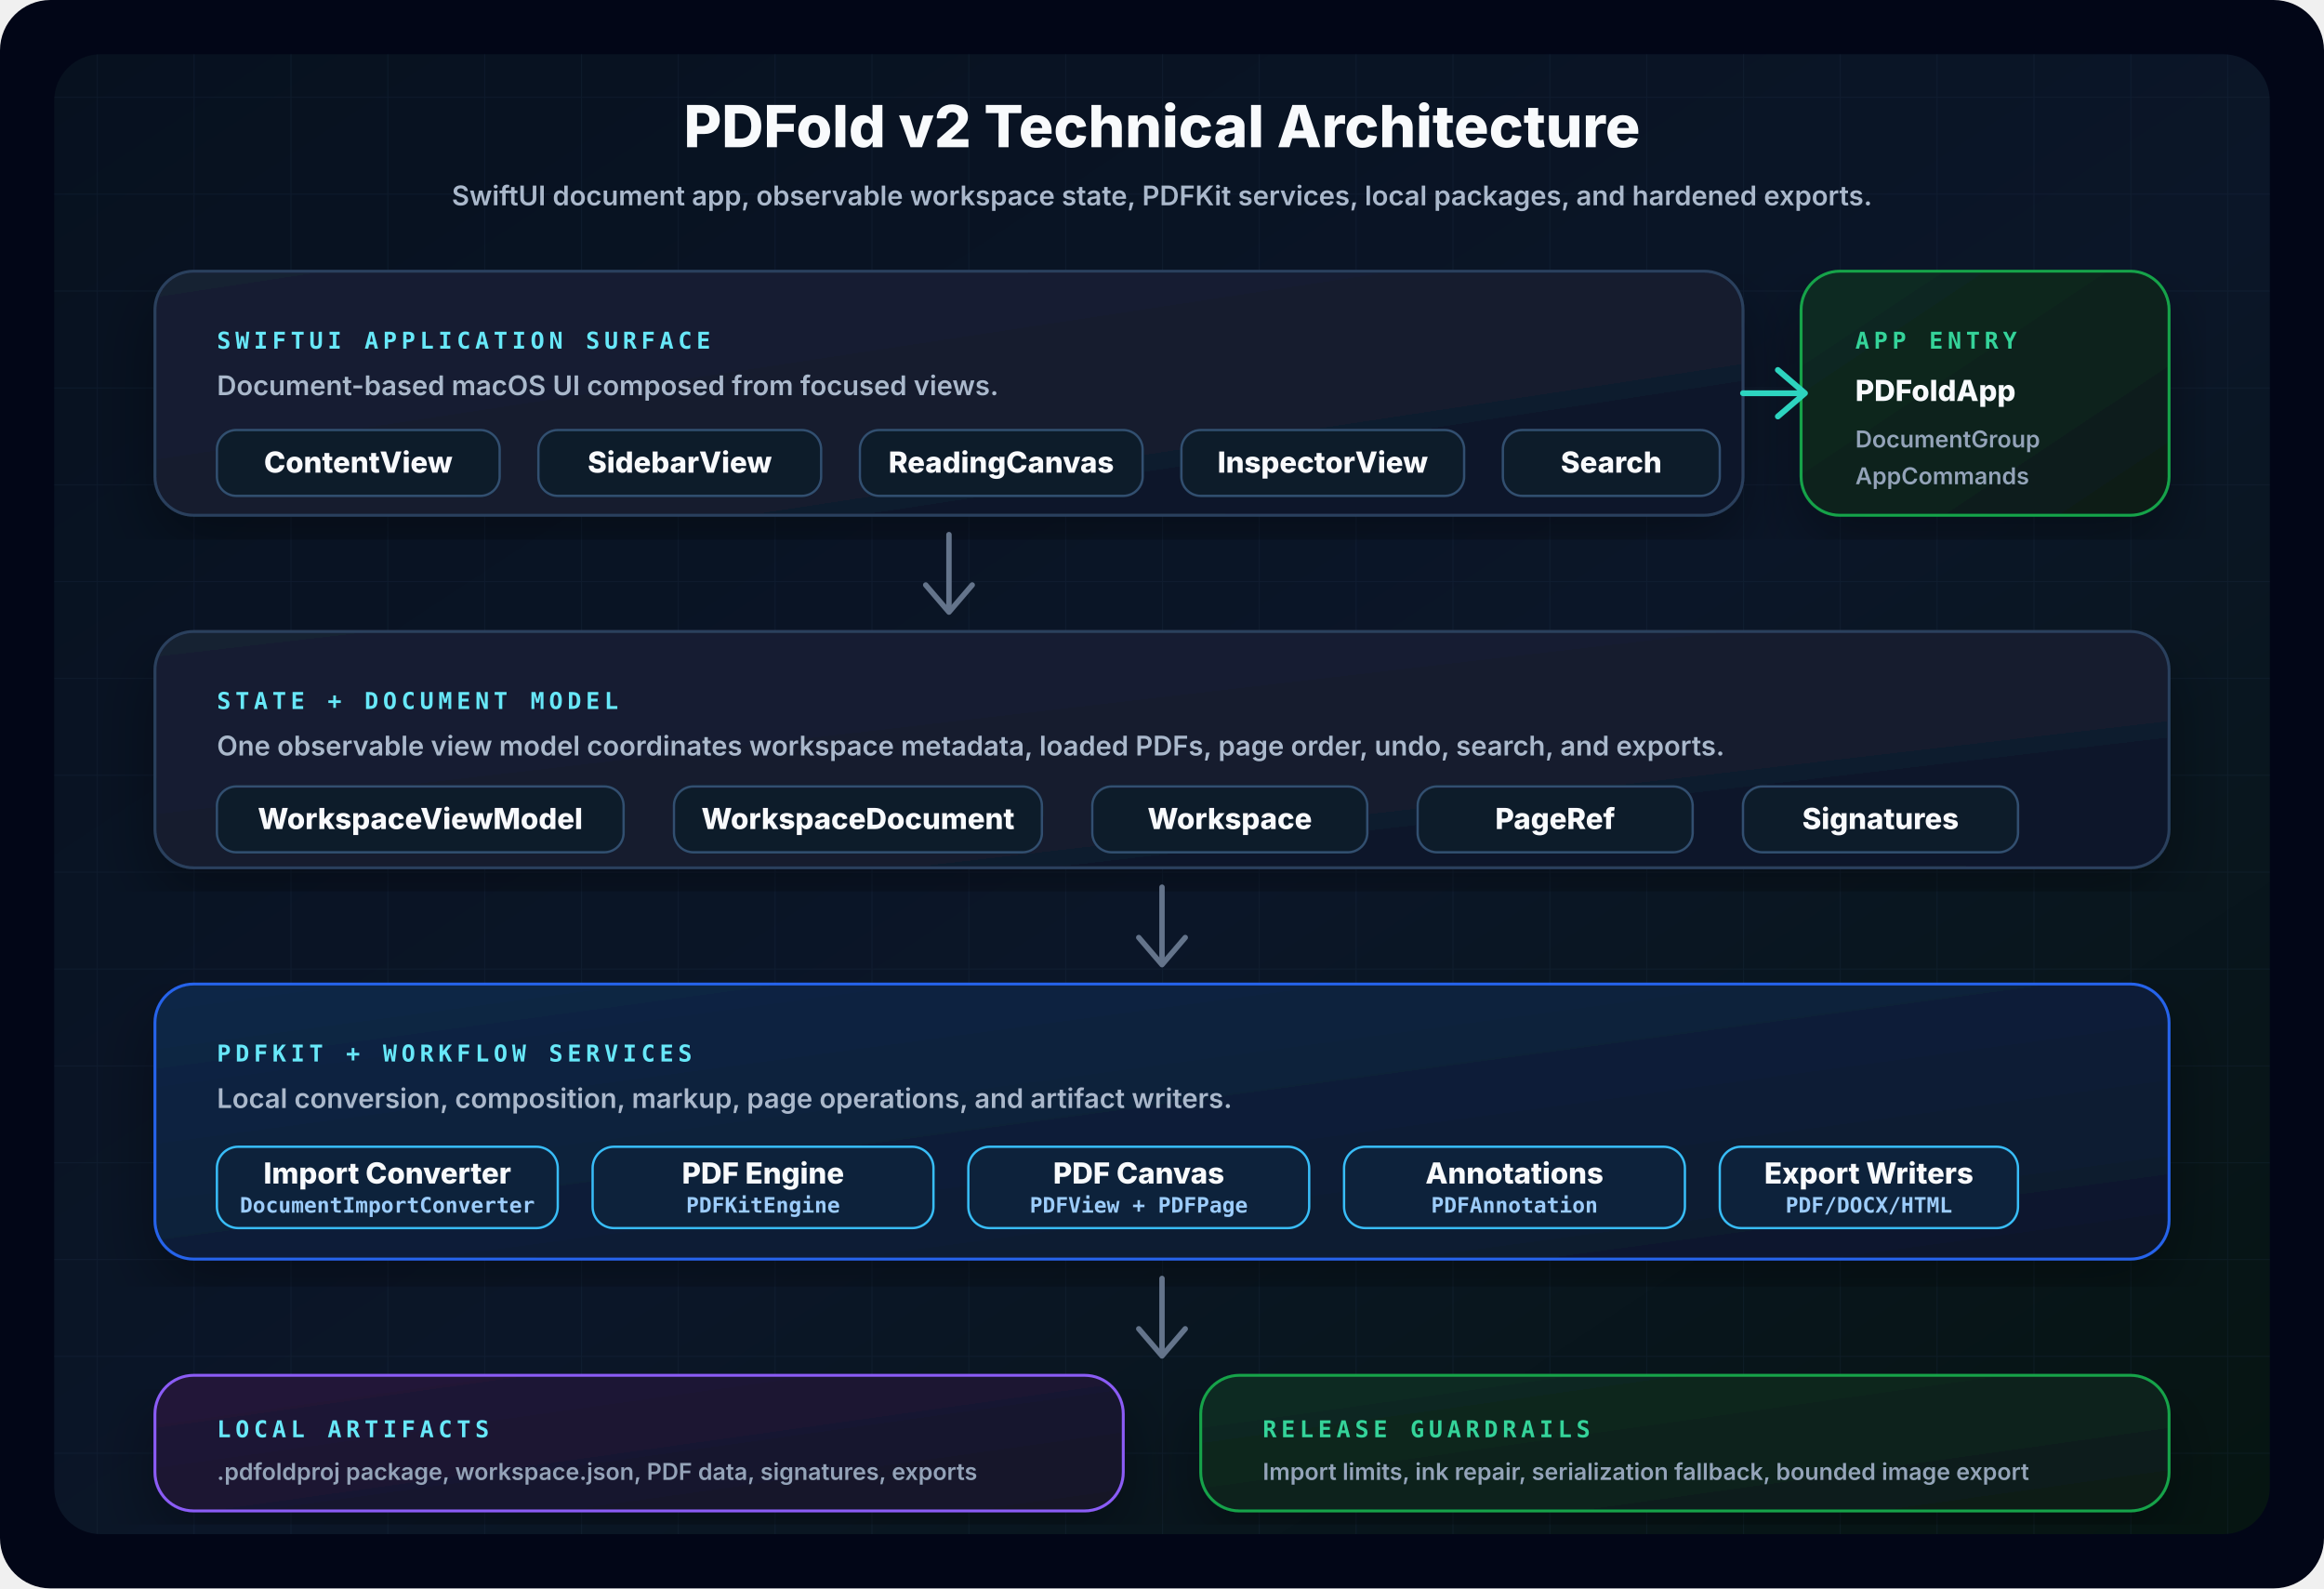
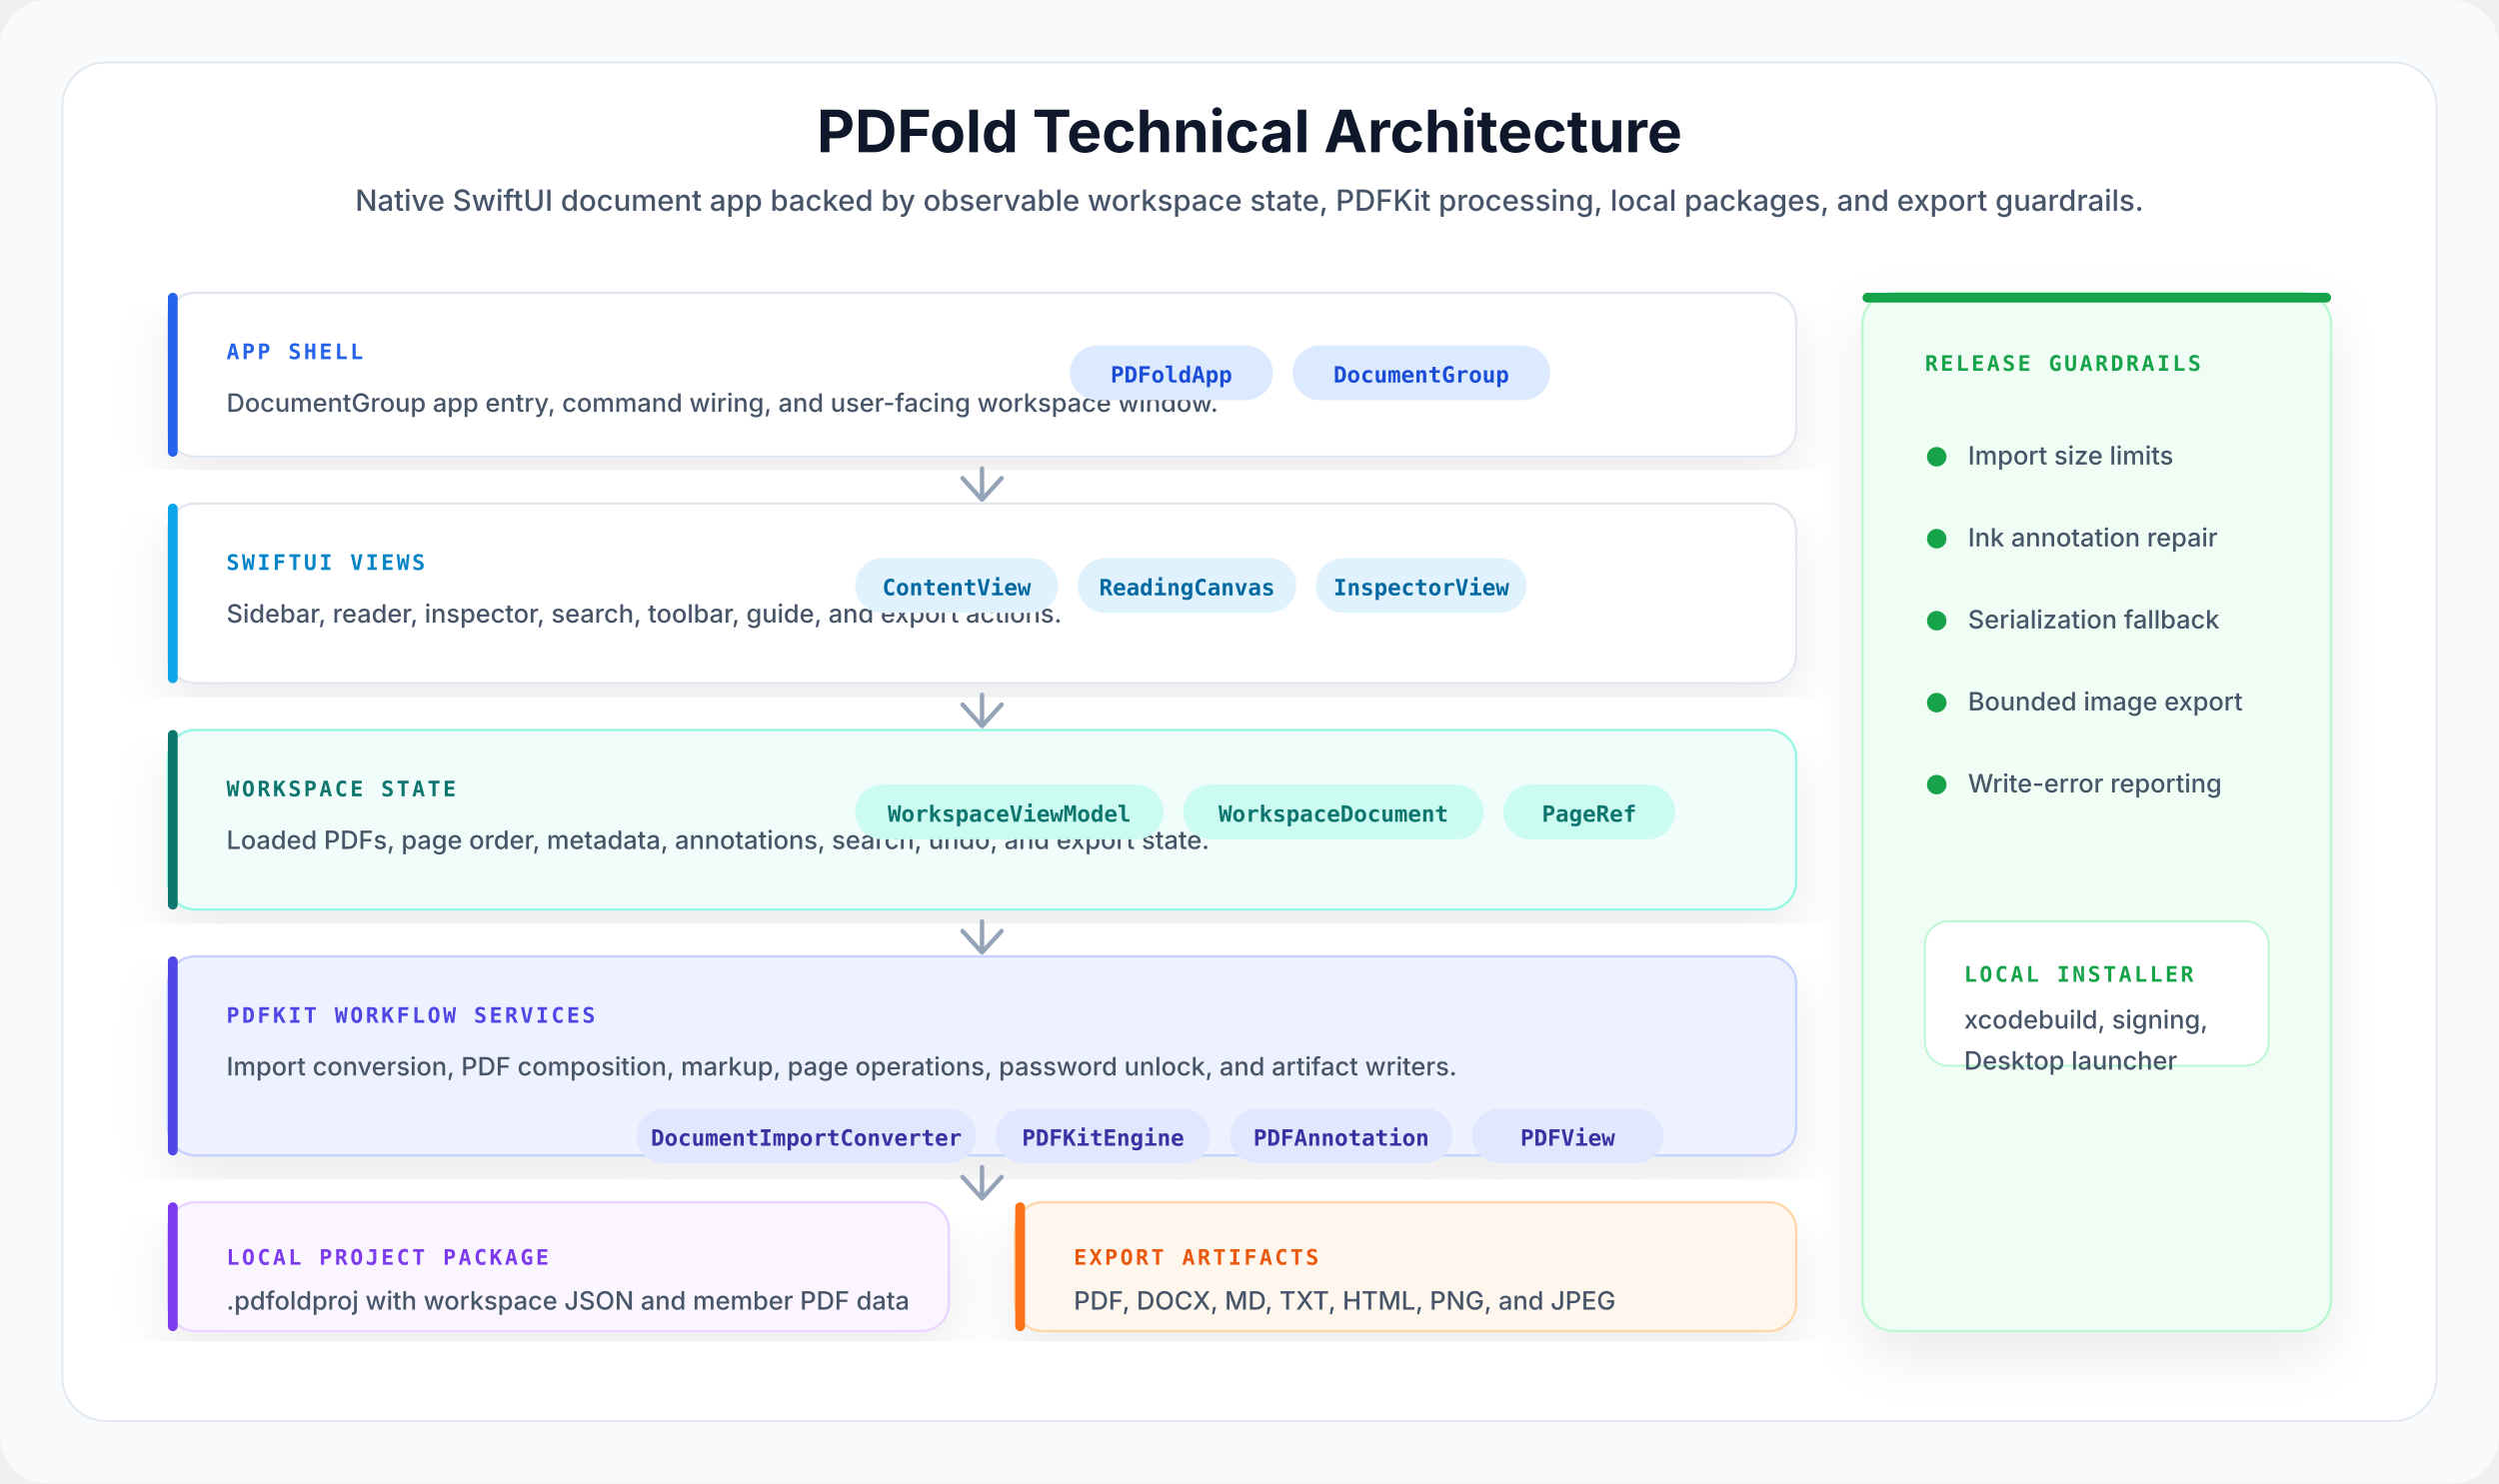
- <svg xmlns="http://www.w3.org/2000/svg" width="1200" height="820" viewBox="0 0 1200 820" fill="none" role="img" aria-labelledby="title desc">
+ <svg xmlns="http://www.w3.org/2000/svg" width="1280" height="760" viewBox="0 0 1280 760" fill="none" role="img" aria-labelledby="title desc">
  <defs>
-     <linearGradient id="bg" x1="0" y1="0" x2="1" y2="1">
-       <stop offset="0" stop-color="#07111F" />
-       <stop offset="0.55" stop-color="#0B1628" />
-       <stop offset="1" stop-color="#061511" />
-     </linearGradient>
-     <linearGradient id="panel" x1="0" y1="0" x2="1" y2="1">
-       <stop offset="0" stop-color="#172033" />
-       <stop offset="1" stop-color="#0F172A" />
-     </linearGradient>
-     <linearGradient id="engine" x1="0" y1="0" x2="1" y2="1">
-       <stop offset="0" stop-color="#0F2747" />
-       <stop offset="1" stop-color="#0B172A" />
-     </linearGradient>
-     <linearGradient id="guard" x1="0" y1="0" x2="1" y2="1">
-       <stop offset="0" stop-color="#0A2C22" />
-       <stop offset="1" stop-color="#071A18" />
-     </linearGradient>
-     <linearGradient id="artifact" x1="0" y1="0" x2="1" y2="1">
-       <stop offset="0" stop-color="#23163A" />
-       <stop offset="1" stop-color="#111827" />
-     </linearGradient>
-     <pattern id="grid" width="50" height="50" patternUnits="userSpaceOnUse">
-       <path d="M 50 0 L 0 0 0 50" stroke="#20334B" stroke-width="1" opacity="0.32" />
-     </pattern>
-     <filter id="shadow" x="-10%" y="-10%" width="120%" height="120%">
-       <feDropShadow dx="0" dy="14" stdDeviation="16" flood-color="#000" flood-opacity="0.34" />
+     <filter id="softShadow" x="-8%" y="-8%" width="116%" height="116%">
+       <feDropShadow dx="0" dy="12" stdDeviation="14" flood-color="#0F172A" flood-opacity="0.08" />
    </filter>
    <style>
-       .title { font: 800 30px ui-sans-serif, system-ui, -apple-system, BlinkMacSystemFont, "Segoe UI", sans-serif; fill: #F8FAFC; }
-       .subtitle { font: 600 14px ui-sans-serif, system-ui, -apple-system, BlinkMacSystemFont, "Segoe UI", sans-serif; fill: #AAB8CB; }
-       .kicker { font: 800 12px ui-monospace, SFMono-Regular, Menlo, Monaco, Consolas, monospace; letter-spacing: 2.3px; fill: #67E8F9; }
-       .kickerGreen { font: 800 12px ui-monospace, SFMono-Regular, Menlo, Monaco, Consolas, monospace; letter-spacing: 2.3px; fill: #34D399; }
-       .label { font: 800 15px ui-sans-serif, system-ui, -apple-system, BlinkMacSystemFont, "Segoe UI", sans-serif; fill: #F8FAFC; }
-       .body { font: 600 12px ui-sans-serif, system-ui, -apple-system, BlinkMacSystemFont, "Segoe UI", sans-serif; fill: #94A3B8; }
-       .code { font: 700 11px ui-monospace, SFMono-Regular, Menlo, Monaco, Consolas, monospace; fill: #9CCCFB; }
-       .panel { fill: url(#panel); stroke: #2C405D; stroke-width: 1.5; }
-       .enginePanel { fill: url(#engine); stroke: #2563EB; stroke-width: 1.5; }
-       .guardPanel { fill: url(#guard); stroke: #16A34A; stroke-width: 1.5; }
-       .artifactPanel { fill: url(#artifact); stroke: #8B5CF6; stroke-width: 1.5; }
-       .module { fill: #101B2C; stroke: #31506F; stroke-width: 1.2; }
-       .engineModule { fill: #10243B; stroke: #38BDF8; stroke-width: 1.2; }
-       .artifactModule { fill: #19162B; stroke: #A78BFA; stroke-width: 1.2; }
-       .guardModule { fill: #08251C; stroke: #22C55E; stroke-width: 1.2; }
-       .arrow { stroke: #64748B; stroke-width: 2.8; stroke-linecap: round; stroke-linejoin: round; }
-       .flow { stroke: #2DD4BF; stroke-width: 3; stroke-linecap: round; stroke-linejoin: round; }
+       .title { font: 750 30px ui-sans-serif, system-ui, -apple-system, BlinkMacSystemFont, "Segoe UI", sans-serif; fill: #0F172A; }
+       .subtitle { font: 500 15px ui-sans-serif, system-ui, -apple-system, BlinkMacSystemFont, "Segoe UI", sans-serif; fill: #475569; }
+       .layerTitle { font: 750 17px ui-sans-serif, system-ui, -apple-system, BlinkMacSystemFont, "Segoe UI", sans-serif; fill: #0F172A; }
+       .body { font: 500 13px ui-sans-serif, system-ui, -apple-system, BlinkMacSystemFont, "Segoe UI", sans-serif; fill: #475569; }
+       .chip { font: 700 11.5px ui-monospace, SFMono-Regular, Menlo, Monaco, Consolas, monospace; }
+       .tag { font: 750 11px ui-monospace, SFMono-Regular, Menlo, Monaco, Consolas, monospace; letter-spacing: 1.3px; }
+       .layer { fill: #FFFFFF; stroke: #E2E8F0; stroke-width: 1.25; }
+       .rail { fill: #F0FDF4; stroke: #BBF7D0; stroke-width: 1.25; }
+       .arrow { stroke: #94A3B8; stroke-width: 2.25; stroke-linecap: round; stroke-linejoin: round; }
    </style>
  </defs>
-   <rect width="1200" height="820" rx="26" fill="#020617" />
-   <rect x="28" y="28" width="1144" height="764" rx="24" fill="url(#bg)" />
-   <rect x="28" y="28" width="1144" height="764" rx="24" fill="url(#grid)" opacity="0.75" />
-   <text x="600" y="76" text-anchor="middle" class="title">PDFold v2 Technical Architecture</text>
-   <text x="600" y="106" text-anchor="middle" class="subtitle">SwiftUI document app, observable workspace state, PDFKit services, local packages, and hardened exports.</text>
-   <g filter="url(#shadow)">
-     <rect x="80" y="140" width="820" height="126" rx="20" class="panel" />
-     <text x="112" y="180" class="kicker">SWIFTUI APPLICATION SURFACE</text>
-     <text x="112" y="204" class="subtitle">Document-based macOS UI composed from focused views.</text>
-     <g transform="translate(112 222)">
-       <rect x="0" y="0" width="146" height="34" rx="10" class="module" />
-       <text x="73" y="22" text-anchor="middle" class="label">ContentView</text>
-       <rect x="166" y="0" width="146" height="34" rx="10" class="module" />
-       <text x="239" y="22" text-anchor="middle" class="label">SidebarView</text>
-       <rect x="332" y="0" width="146" height="34" rx="10" class="module" />
-       <text x="405" y="22" text-anchor="middle" class="label">ReadingCanvas</text>
-       <rect x="498" y="0" width="146" height="34" rx="10" class="module" />
-       <text x="571" y="22" text-anchor="middle" class="label">InspectorView</text>
-       <rect x="664" y="0" width="112" height="34" rx="10" class="module" />
-       <text x="720" y="22" text-anchor="middle" class="label">Search</text>
+   <rect width="1280" height="760" rx="24" fill="#F8FAFC" />
+   <rect x="32" y="32" width="1216" height="696" rx="22" fill="#FFFFFF" stroke="#E2E8F0" />
+   <text x="640" y="78" text-anchor="middle" class="title">PDFold Technical Architecture</text>
+   <text x="640" y="108" text-anchor="middle" class="subtitle">Native SwiftUI document app backed by observable workspace state, PDFKit processing, local packages, and export guardrails.</text>
+   <g filter="url(#softShadow)">
+     <rect x="86" y="150" width="834" height="84" rx="14" class="layer" />
+     <rect x="86" y="150" width="5" height="84" rx="2.5" fill="#2563EB" />
+     <text x="116" y="184" class="tag" fill="#2563EB">APP SHELL</text>
+     <text x="116" y="211" class="body">DocumentGroup app entry, command wiring, and user-facing workspace window.</text>
+     <g transform="translate(548 177)">
+       <rect x="0" y="0" width="104" height="28" rx="14" fill="#DBEAFE" />
+       <text x="52" y="19" text-anchor="middle" class="chip" fill="#1D4ED8">PDFoldApp</text>
+       <rect x="114" y="0" width="132" height="28" rx="14" fill="#DBEAFE" />
+       <text x="180" y="19" text-anchor="middle" class="chip" fill="#1D4ED8">DocumentGroup</text>
    </g>
  </g>
-   <g filter="url(#shadow)">
-     <rect x="930" y="140" width="190" height="126" rx="20" class="guardPanel" />
-     <text x="958" y="180" class="kickerGreen">APP ENTRY</text>
-     <text x="958" y="207" class="label">PDFoldApp</text>
-     <text x="958" y="231" class="body">DocumentGroup</text>
-     <text x="958" y="250" class="body">AppCommands</text>
-   </g>
-   <path d="M490 276 V314" class="arrow" />
-   <path d="M478 302 L490 316 L502 302" class="arrow" />
-   <g filter="url(#shadow)">
-     <rect x="80" y="326" width="1040" height="122" rx="20" class="panel" />
-     <text x="112" y="366" class="kicker">STATE + DOCUMENT MODEL</text>
-     <text x="112" y="390" class="subtitle">One observable view model coordinates workspace metadata, loaded PDFs, page order, undo, search, and exports.</text>
-     <g transform="translate(112 406)">
-       <rect x="0" y="0" width="210" height="34" rx="10" class="module" />
-       <text x="105" y="22" text-anchor="middle" class="label">WorkspaceViewModel</text>
-       <rect x="236" y="0" width="190" height="34" rx="10" class="module" />
-       <text x="331" y="22" text-anchor="middle" class="label">WorkspaceDocument</text>
-       <rect x="452" y="0" width="142" height="34" rx="10" class="module" />
-       <text x="523" y="22" text-anchor="middle" class="label">Workspace</text>
-       <rect x="620" y="0" width="142" height="34" rx="10" class="module" />
-       <text x="691" y="22" text-anchor="middle" class="label">PageRef</text>
-       <rect x="788" y="0" width="142" height="34" rx="10" class="module" />
-       <text x="859" y="22" text-anchor="middle" class="label">Signatures</text>
+   <g filter="url(#softShadow)">
+     <rect x="86" y="258" width="834" height="92" rx="14" class="layer" />
+     <rect x="86" y="258" width="5" height="92" rx="2.5" fill="#0EA5E9" />
+     <text x="116" y="292" class="tag" fill="#0284C7">SWIFTUI VIEWS</text>
+     <text x="116" y="319" class="body">Sidebar, reader, inspector, search, toolbar, guide, and export actions.</text>
+     <g transform="translate(438 286)">
+       <rect x="0" y="0" width="104" height="28" rx="14" fill="#E0F2FE" />
+       <text x="52" y="19" text-anchor="middle" class="chip" fill="#0369A1">ContentView</text>
+       <rect x="114" y="0" width="112" height="28" rx="14" fill="#E0F2FE" />
+       <text x="170" y="19" text-anchor="middle" class="chip" fill="#0369A1">ReadingCanvas</text>
+       <rect x="236" y="0" width="108" height="28" rx="14" fill="#E0F2FE" />
+       <text x="290" y="19" text-anchor="middle" class="chip" fill="#0369A1">InspectorView</text>
    </g>
  </g>
-   <path d="M600 458 V496" class="arrow" />
-   <path d="M588 484 L600 498 L612 484" class="arrow" />
-   <g filter="url(#shadow)">
-     <rect x="80" y="508" width="1040" height="142" rx="20" class="enginePanel" />
-     <text x="112" y="548" class="kicker">PDFKIT + WORKFLOW SERVICES</text>
-     <text x="112" y="572" class="subtitle">Local conversion, composition, markup, page operations, and artifact writers.</text>
-     <g transform="translate(112 592)">
-       <rect x="0" y="0" width="176" height="42" rx="11" class="engineModule" />
-       <text x="88" y="19" text-anchor="middle" class="label">Import Converter</text>
-       <text x="88" y="34" text-anchor="middle" class="code">DocumentImportConverter</text>
-       <rect x="194" y="0" width="176" height="42" rx="11" class="engineModule" />
-       <text x="282" y="19" text-anchor="middle" class="label">PDF Engine</text>
-       <text x="282" y="34" text-anchor="middle" class="code">PDFKitEngine</text>
-       <rect x="388" y="0" width="176" height="42" rx="11" class="engineModule" />
-       <text x="476" y="19" text-anchor="middle" class="label">PDF Canvas</text>
-       <text x="476" y="34" text-anchor="middle" class="code">PDFView + PDFPage</text>
-       <rect x="582" y="0" width="176" height="42" rx="11" class="engineModule" />
-       <text x="670" y="19" text-anchor="middle" class="label">Annotations</text>
-       <text x="670" y="34" text-anchor="middle" class="code">PDFAnnotation</text>
-       <rect x="776" y="0" width="154" height="42" rx="11" class="engineModule" />
-       <text x="853" y="19" text-anchor="middle" class="label">Export Writers</text>
-       <text x="853" y="34" text-anchor="middle" class="code">PDF/DOCX/HTML</text>
+   <g filter="url(#softShadow)">
+     <rect x="86" y="374" width="834" height="92" rx="14" fill="#F0FDFA" stroke="#99F6E4" stroke-width="1.25" />
+     <rect x="86" y="374" width="5" height="92" rx="2.5" fill="#0F766E" />
+     <text x="116" y="408" class="tag" fill="#0F766E">WORKSPACE STATE</text>
+     <text x="116" y="435" class="body">Loaded PDFs, page order, metadata, annotations, search, undo, and export state.</text>
+     <g transform="translate(438 402)">
+       <rect x="0" y="0" width="158" height="28" rx="14" fill="#CCFBF1" />
+       <text x="79" y="19" text-anchor="middle" class="chip" fill="#0F766E">WorkspaceViewModel</text>
+       <rect x="168" y="0" width="154" height="28" rx="14" fill="#CCFBF1" />
+       <text x="245" y="19" text-anchor="middle" class="chip" fill="#0F766E">WorkspaceDocument</text>
+       <rect x="332" y="0" width="88" height="28" rx="14" fill="#CCFBF1" />
+       <text x="376" y="19" text-anchor="middle" class="chip" fill="#0F766E">PageRef</text>
    </g>
  </g>
-   <path d="M600 660 V698" class="arrow" />
-   <path d="M588 686 L600 700 L612 686" class="arrow" />
-   <g filter="url(#shadow)">
-     <rect x="80" y="710" width="500" height="70" rx="20" class="artifactPanel" />
-     <text x="112" y="742" class="kicker">LOCAL ARTIFACTS</text>
-     <text x="112" y="764" class="body">.pdfoldproj package, workspace.json, PDF data, signatures, exports</text>
+   <g filter="url(#softShadow)">
+     <rect x="86" y="490" width="834" height="102" rx="14" fill="#EEF2FF" stroke="#C7D2FE" stroke-width="1.25" />
+     <rect x="86" y="490" width="5" height="102" rx="2.5" fill="#4F46E5" />
+     <text x="116" y="524" class="tag" fill="#4F46E5">PDFKIT WORKFLOW SERVICES</text>
+     <text x="116" y="551" class="body">Import conversion, PDF composition, markup, page operations, password unlock, and artifact writers.</text>
+     <g transform="translate(326 568)">
+       <rect x="0" y="0" width="174" height="28" rx="14" fill="#E0E7FF" />
+       <text x="87" y="19" text-anchor="middle" class="chip" fill="#3730A3">DocumentImportConverter</text>
+       <rect x="184" y="0" width="110" height="28" rx="14" fill="#E0E7FF" />
+       <text x="239" y="19" text-anchor="middle" class="chip" fill="#3730A3">PDFKitEngine</text>
+       <rect x="304" y="0" width="114" height="28" rx="14" fill="#E0E7FF" />
+       <text x="361" y="19" text-anchor="middle" class="chip" fill="#3730A3">PDFAnnotation</text>
+       <rect x="428" y="0" width="98" height="28" rx="14" fill="#E0E7FF" />
+       <text x="477" y="19" text-anchor="middle" class="chip" fill="#3730A3">PDFView</text>
+     </g>
  </g>
-   <g filter="url(#shadow)">
-     <rect x="620" y="710" width="500" height="70" rx="20" class="guardPanel" />
-     <text x="652" y="742" class="kickerGreen">RELEASE GUARDRAILS</text>
-     <text x="652" y="764" class="body">Import limits, ink repair, serialization fallback, bounded image export</text>
+   <g filter="url(#softShadow)">
+     <rect x="86" y="616" width="400" height="66" rx="14" fill="#FAF5FF" stroke="#E9D5FF" stroke-width="1.25" />
+     <rect x="86" y="616" width="5" height="66" rx="2.5" fill="#7C3AED" />
+     <text x="116" y="648" class="tag" fill="#7C3AED">LOCAL PROJECT PACKAGE</text>
+     <text x="116" y="671" class="body">.pdfoldproj with workspace JSON and member PDF data</text>
  </g>
-   <path d="M900 203 H930" class="flow" />
-   <path d="M918 191 L932 203 L918 215" class="flow" />
+   <g filter="url(#softShadow)">
+     <rect x="520" y="616" width="400" height="66" rx="14" fill="#FFF7ED" stroke="#FED7AA" stroke-width="1.25" />
+     <rect x="520" y="616" width="5" height="66" rx="2.5" fill="#F97316" />
+     <text x="550" y="648" class="tag" fill="#EA580C">EXPORT ARTIFACTS</text>
+     <text x="550" y="671" class="body">PDF, DOCX, MD, TXT, HTML, PNG, and JPEG</text>
+   </g>
+   <g filter="url(#softShadow)">
+     <rect x="954" y="150" width="240" height="532" rx="16" class="rail" />
+     <rect x="954" y="150" width="240" height="5" rx="2.5" fill="#16A34A" />
+     <text x="986" y="190" class="tag" fill="#16A34A">RELEASE GUARDRAILS</text>
+     <g transform="translate(986 228)">
+       <circle cx="6" cy="6" r="5" fill="#16A34A" />
+       <text x="22" y="10" class="body">Import size limits</text>
+     </g>
+     <g transform="translate(986 270)">
+       <circle cx="6" cy="6" r="5" fill="#16A34A" />
+       <text x="22" y="10" class="body">Ink annotation repair</text>
+     </g>
+     <g transform="translate(986 312)">
+       <circle cx="6" cy="6" r="5" fill="#16A34A" />
+       <text x="22" y="10" class="body">Serialization fallback</text>
+     </g>
+     <g transform="translate(986 354)">
+       <circle cx="6" cy="6" r="5" fill="#16A34A" />
+       <text x="22" y="10" class="body">Bounded image export</text>
+     </g>
+     <g transform="translate(986 396)">
+       <circle cx="6" cy="6" r="5" fill="#16A34A" />
+       <text x="22" y="10" class="body">Write-error reporting</text>
+     </g>
+     <rect x="986" y="472" width="176" height="74" rx="12" fill="#FFFFFF" stroke="#BBF7D0" />
+     <text x="1006" y="503" class="tag" fill="#16A34A">LOCAL INSTALLER</text>
+     <text x="1006" y="527" class="body">xcodebuild, signing,</text>
+     <text x="1006" y="548" class="body">Desktop launcher</text>
+   </g>
+   <path d="M503 240 V254" class="arrow" />
+   <path d="M493 245 L503 256 L513 245" class="arrow" />
+   <path d="M503 356 V370" class="arrow" />
+   <path d="M493 361 L503 372 L513 361" class="arrow" />
+   <path d="M503 472 V486" class="arrow" />
+   <path d="M493 477 L503 488 L513 477" class="arrow" />
+   <path d="M503 598 V612" class="arrow" />
+   <path d="M493 603 L503 614 L513 603" class="arrow" />
</svg>
